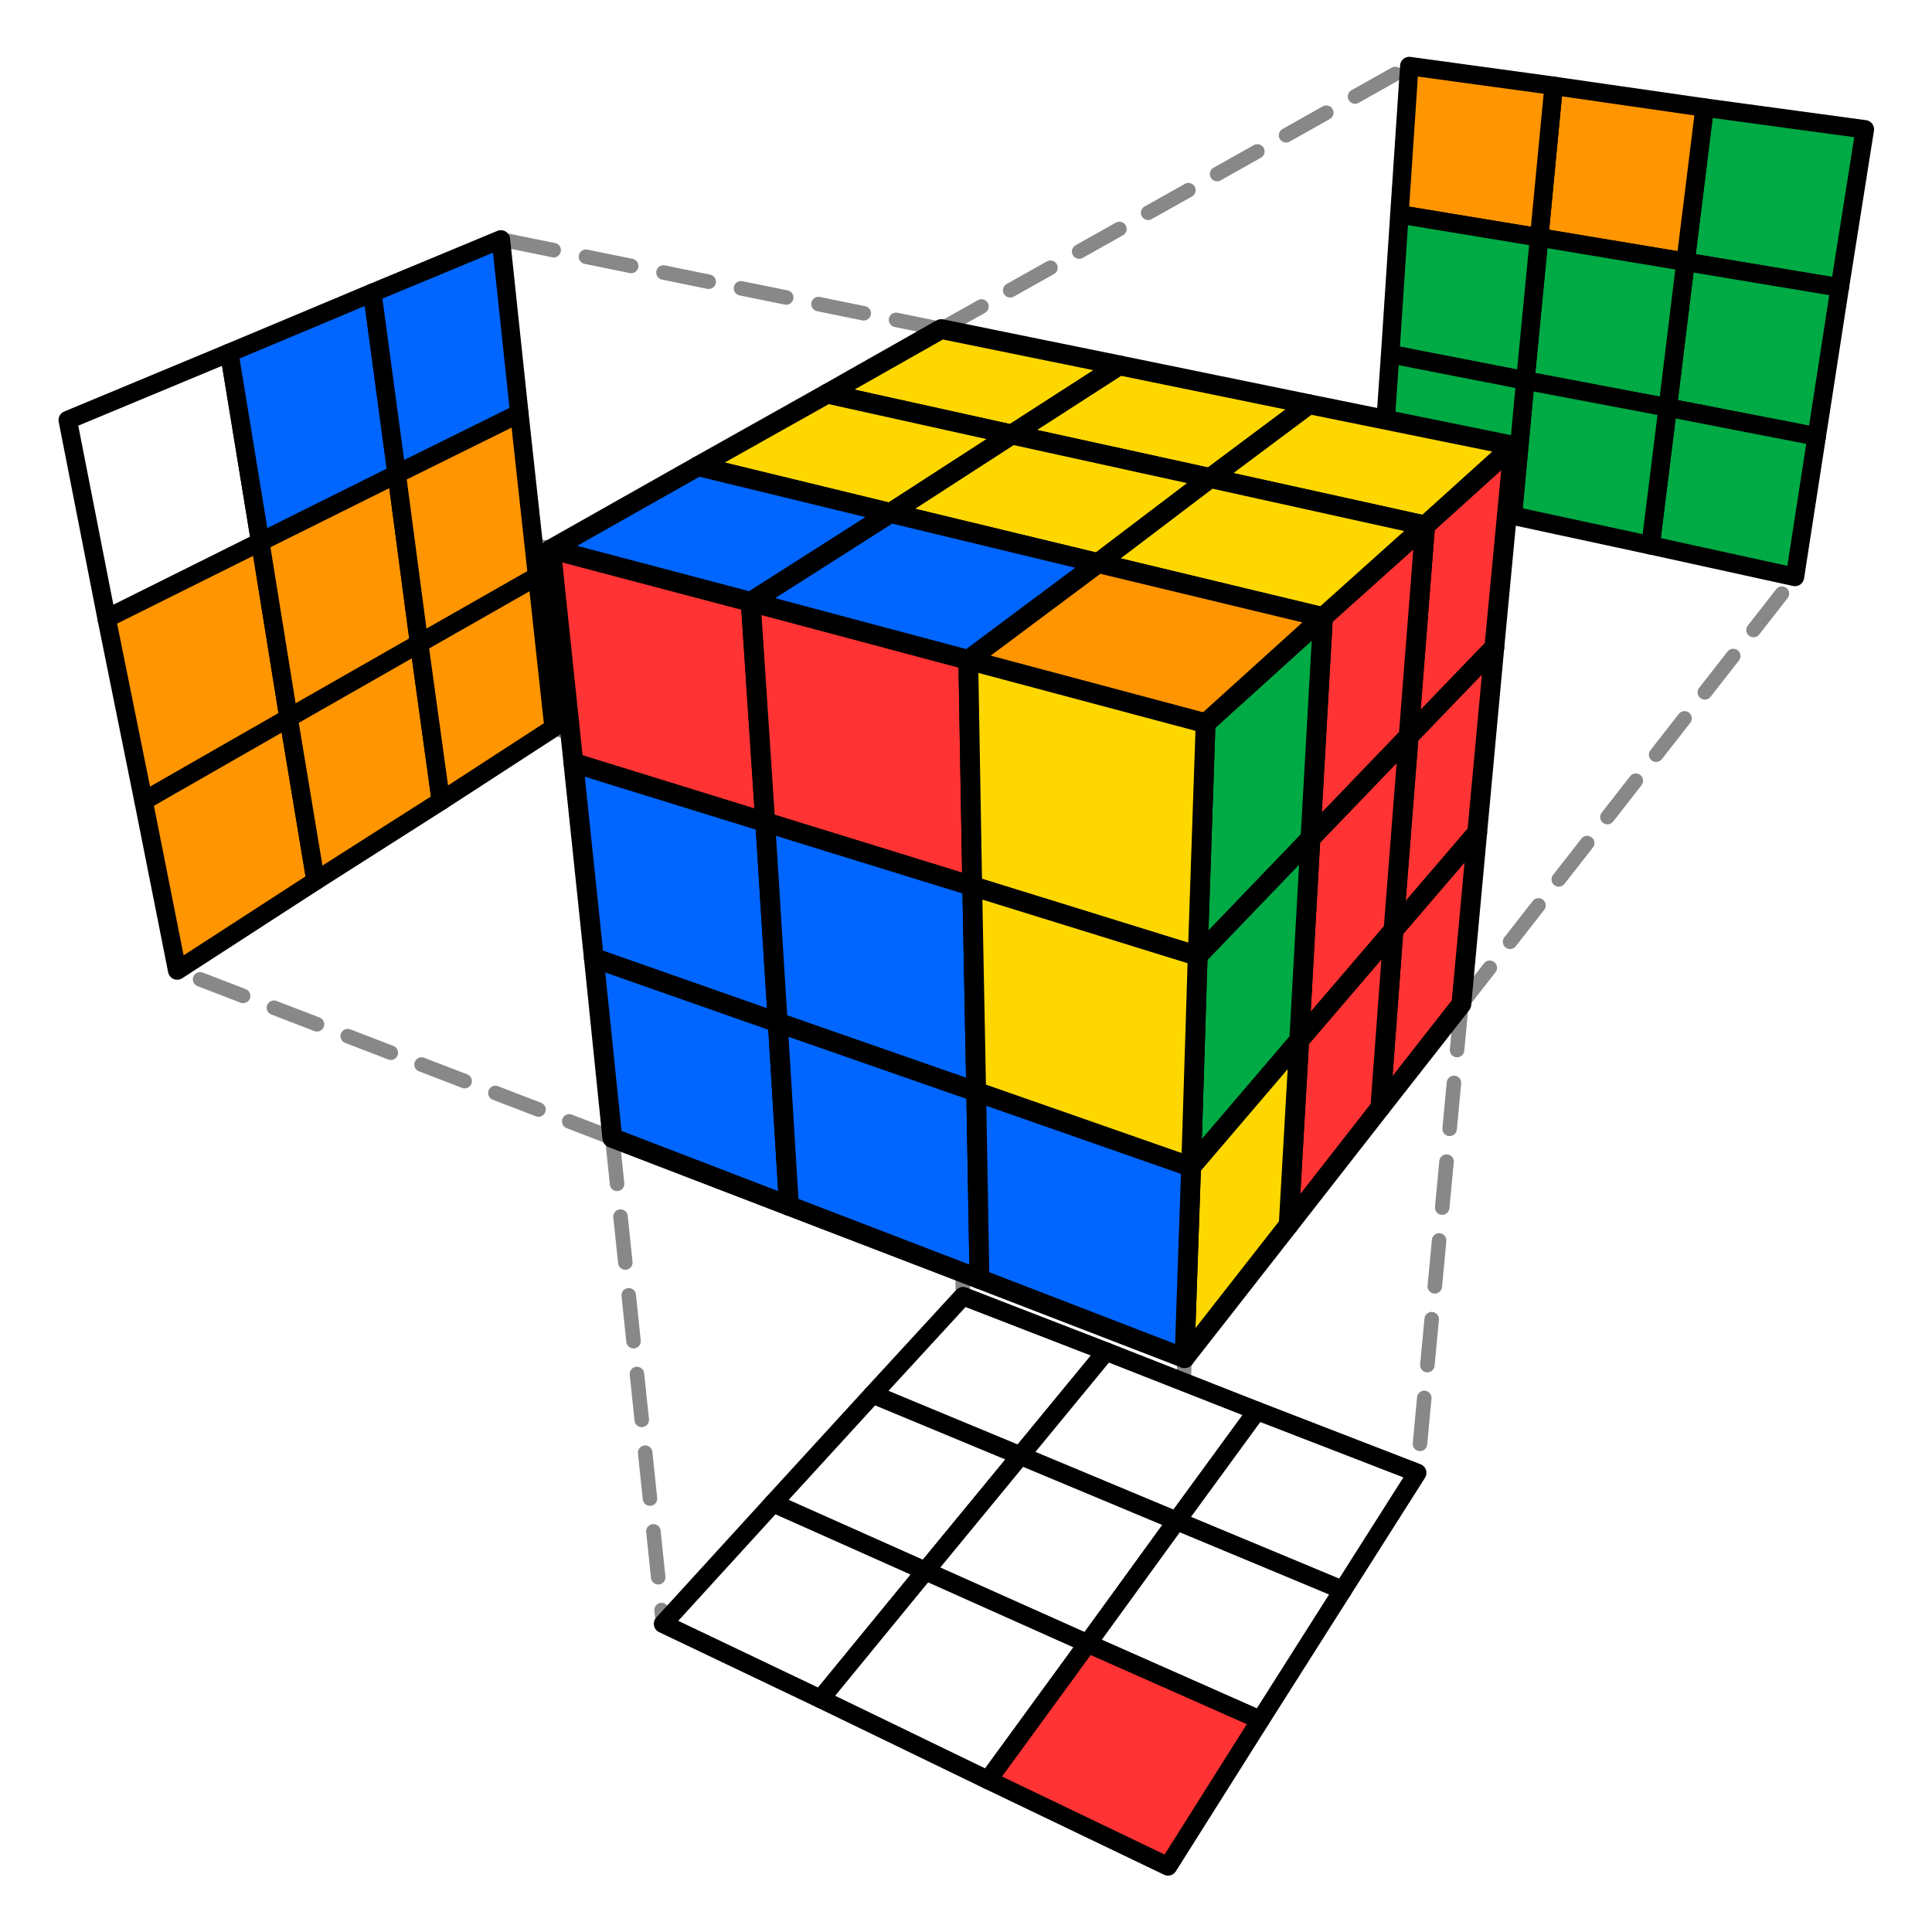
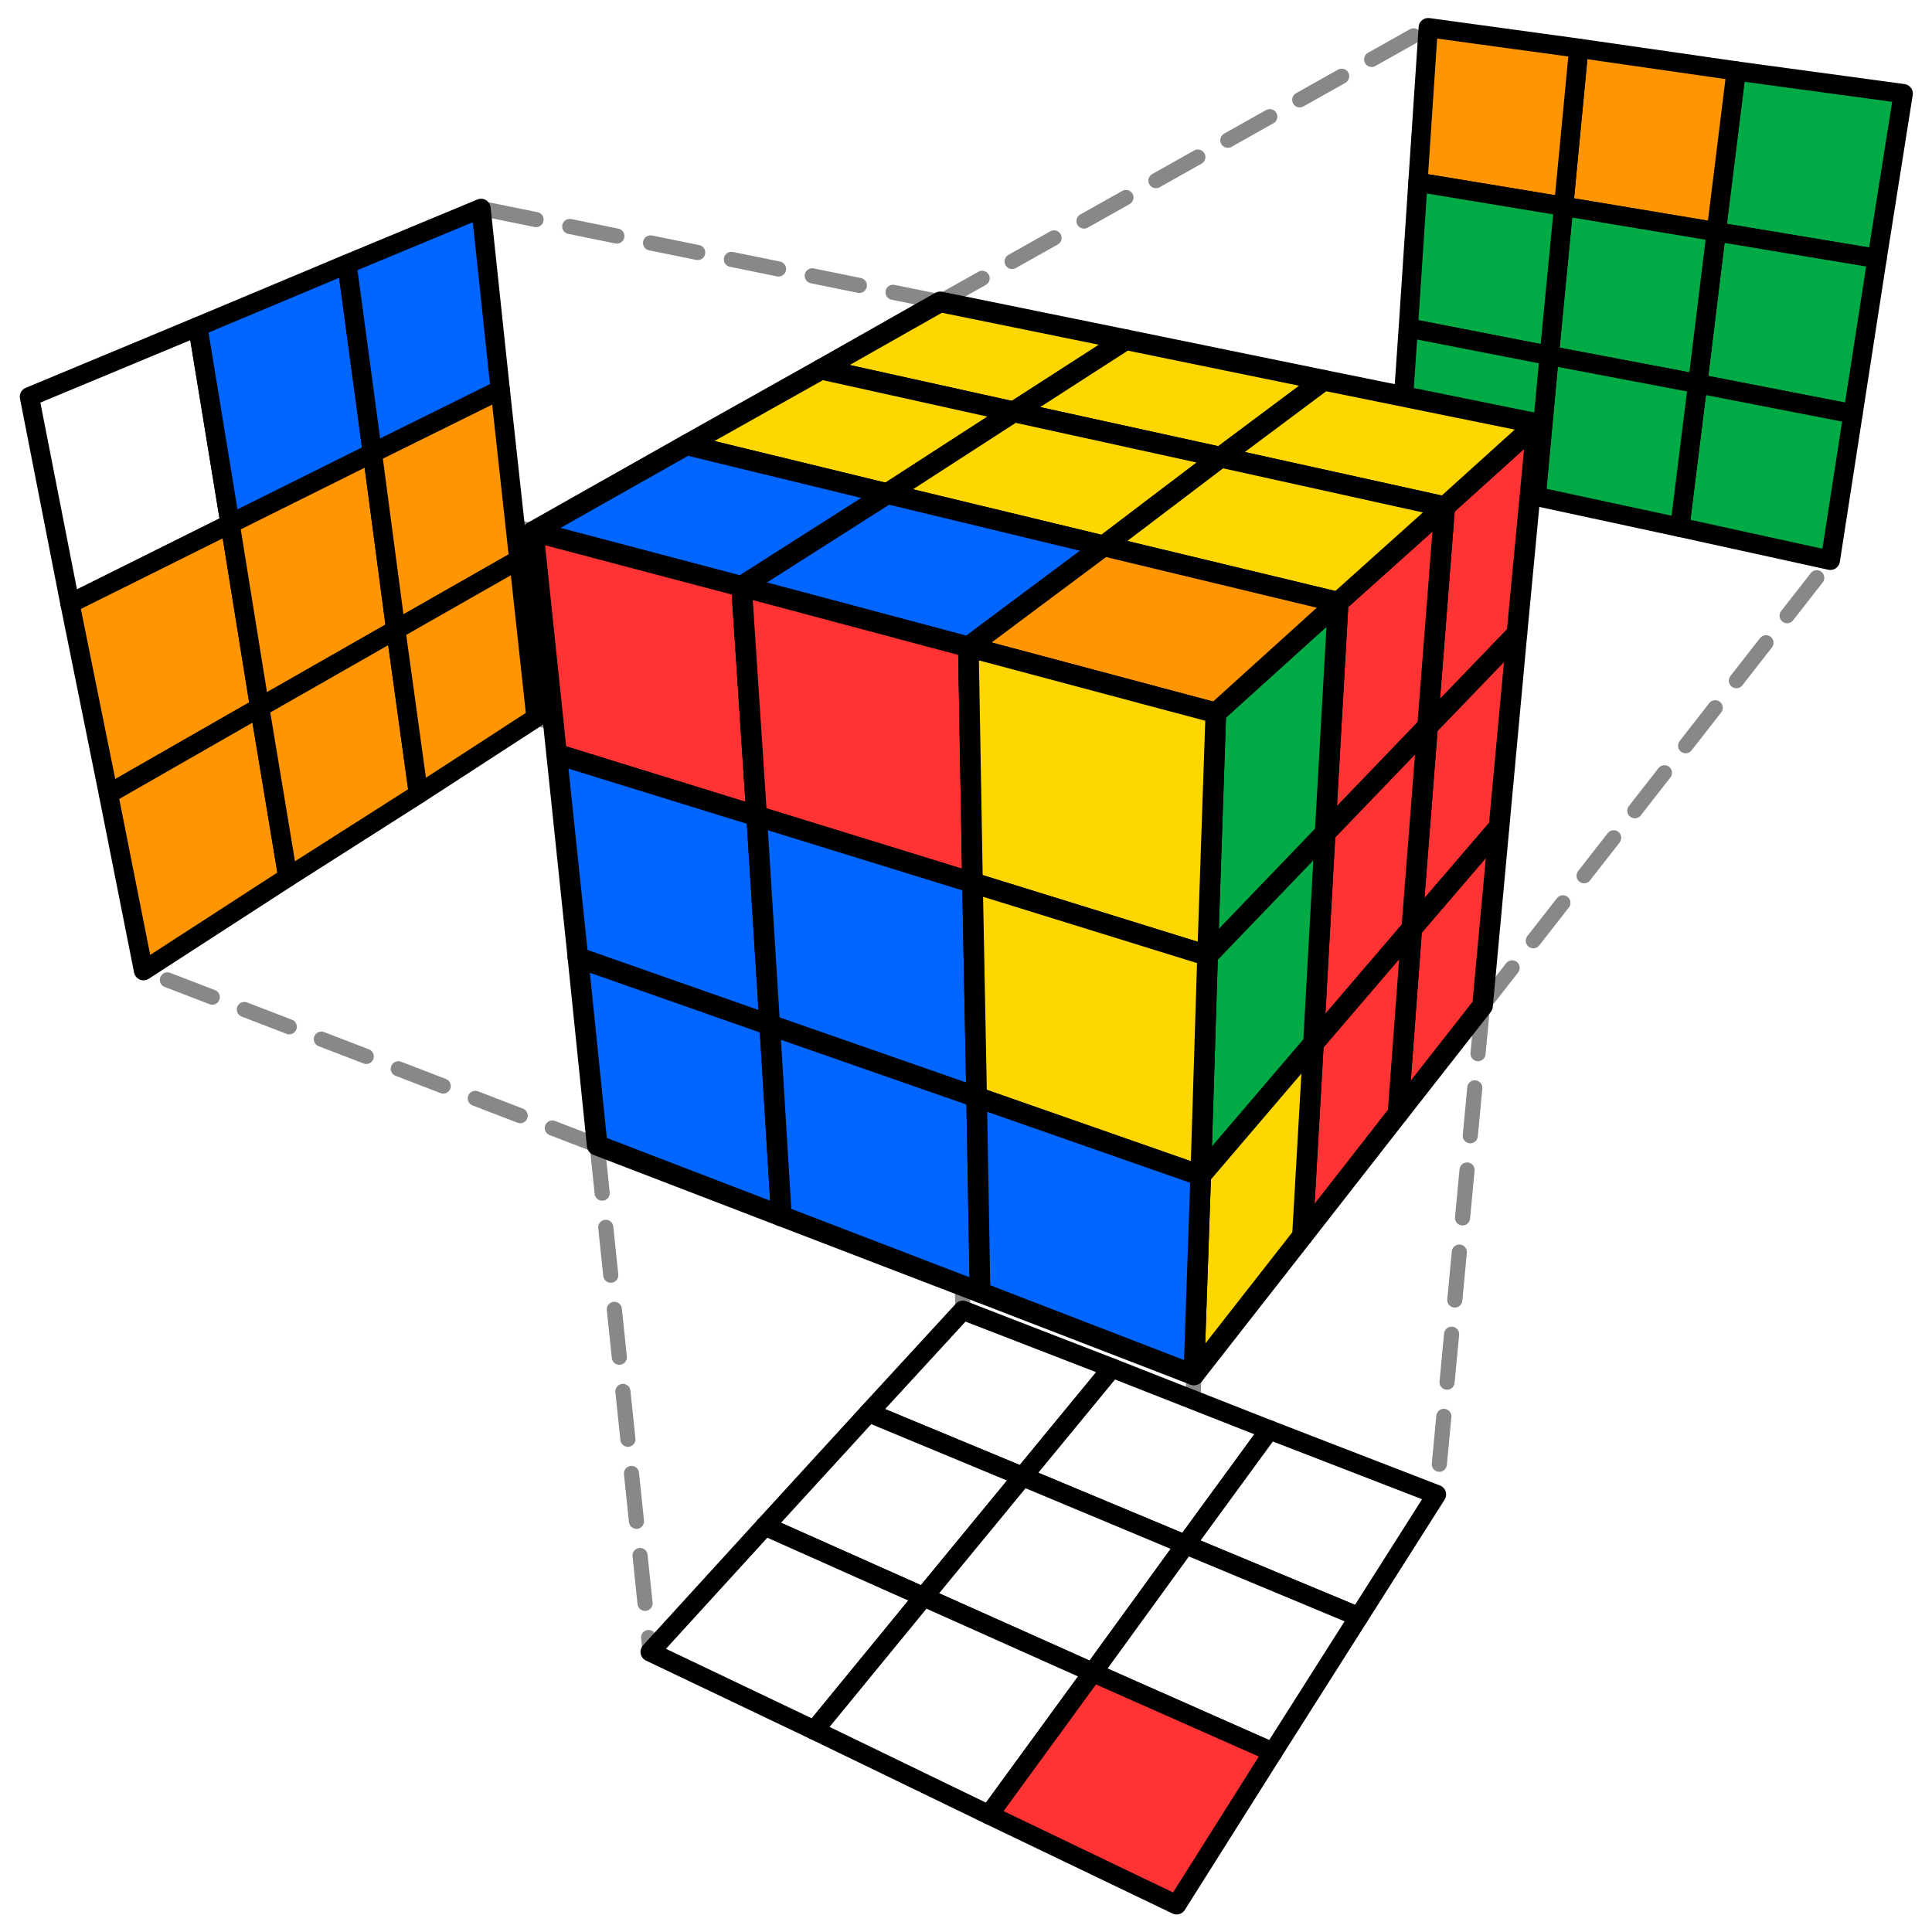
<svg xmlns="http://www.w3.org/2000/svg" width="240" height="240" viewBox="0 0 240 240">
  <rect fill="#FFFFFF" width="240" height="240" />
-   <g transform="translate(130.7653,99.34969) scale(81.89226)" style="stroke:#000000;stroke-width:0.028;stroke-linejoin:round;stroke-linecap:round">
+   <g transform="translate(131.2249,98.46804) scale(85.38859)" style="stroke:#000000;stroke-width:0.028;stroke-linejoin:round;stroke-linecap:round">
    <line x1="-0.761" y1="-0.38" x2="-1.494" y2="-0.576" stroke="#888888" stroke-width="0.022" stroke-dasharray="0.07,0.05" stroke-linecap="round" />
    <line x1="-0.169" y1="-0.714" x2="-0.837" y2="-0.85" stroke="#888888" stroke-width="0.022" stroke-dasharray="0.07,0.05" stroke-linecap="round" />
    <line x1="-0.668" y1="0.513" x2="-1.328" y2="0.259" stroke="#888888" stroke-width="0.022" stroke-dasharray="0.07,0.05" stroke-linecap="round" />
    <line x1="-0.151" y1="0.076" x2="-0.757" y2="-0.109" stroke="#888888" stroke-width="0.022" stroke-dasharray="0.07,0.05" stroke-linecap="round" />
    <line x1="-0.668" y1="0.513" x2="-0.591" y2="1.25" stroke="#888888" stroke-width="0.022" stroke-dasharray="0.07,0.05" stroke-linecap="round" />
    <line x1="0.2" y1="0.847" x2="0.175" y2="1.618" stroke="#888888" stroke-width="0.022" stroke-dasharray="0.07,0.05" stroke-linecap="round" />
    <line x1="-0.151" y1="0.076" x2="-0.136" y2="0.753" stroke="#888888" stroke-width="0.022" stroke-dasharray="0.07,0.05" stroke-linecap="round" />
    <line x1="0.62" y1="0.31" x2="0.553" y2="1.021" stroke="#888888" stroke-width="0.022" stroke-dasharray="0.07,0.05" stroke-linecap="round" />
    <line x1="-0.151" y1="0.076" x2="0.498" y2="-0.474" stroke="#888888" stroke-width="0.022" stroke-dasharray="0.07,0.05" stroke-linecap="round" />
    <line x1="0.62" y1="0.31" x2="1.126" y2="-0.338" stroke="#888888" stroke-width="0.022" stroke-dasharray="0.07,0.05" stroke-linecap="round" />
    <line x1="-0.169" y1="-0.714" x2="0.541" y2="-1.113" stroke="#888888" stroke-width="0.022" stroke-dasharray="0.07,0.05" stroke-linecap="round" />
    <line x1="0.699" y1="-0.537" x2="1.232" y2="-1.017" stroke="#888888" stroke-width="0.022" stroke-dasharray="0.07,0.05" stroke-linecap="round" />
    <polygon fill="#FFFFFF" stroke="#000000" points="-1.494,-0.576 -1.249,-0.678 -1.202,-0.391 -1.435,-0.275" />
    <polygon fill="#0066FF" stroke="#000000" points="-1.249,-0.678 -1.032,-0.769 -0.995,-0.494 -1.202,-0.391" />
    <polygon fill="#0066FF" stroke="#000000" points="-1.032,-0.769 -0.837,-0.85 -0.809,-0.586 -0.995,-0.494" />
    <polygon fill="#FF9500" stroke="#000000" points="-1.435,-0.275 -1.202,-0.391 -1.159,-0.124 -1.379,0.002" />
    <polygon fill="#FF9500" stroke="#000000" points="-1.202,-0.391 -0.995,-0.494 -0.961,-0.237 -1.159,-0.124" />
    <polygon fill="#FF9500" stroke="#000000" points="-0.995,-0.494 -0.809,-0.586 -0.782,-0.339 -0.961,-0.237" />
    <polygon fill="#FF9500" stroke="#000000" points="-1.379,0.002 -1.159,-0.124 -1.118,0.123 -1.328,0.259" />
    <polygon fill="#FF9500" stroke="#000000" points="-1.159,-0.124 -0.961,-0.237 -0.928,0.002 -1.118,0.123" />
    <polygon fill="#FF9500" stroke="#000000" points="-0.961,-0.237 -0.782,-0.339 -0.757,-0.109 -0.928,0.002" />
    <polygon fill="#FFFFFF" stroke="#000000" points="-0.136,0.753 0.081,0.837 -0.049,0.995 -0.273,0.902" />
    <polygon fill="#FFFFFF" stroke="#000000" points="0.081,0.837 0.31,0.927 0.188,1.094 -0.049,0.995" />
    <polygon fill="#FFFFFF" stroke="#000000" points="0.31,0.927 0.553,1.021 0.44,1.199 0.188,1.094" />
    <polygon fill="#FFFFFF" stroke="#000000" points="-0.273,0.902 -0.049,0.995 -0.193,1.17 -0.424,1.067" />
    <polygon fill="#FFFFFF" stroke="#000000" points="-0.049,0.995 0.188,1.094 0.053,1.28 -0.193,1.17" />
    <polygon fill="#FFFFFF" stroke="#000000" points="0.188,1.094 0.44,1.199 0.315,1.396 0.053,1.28" />
    <polygon fill="#FFFFFF" stroke="#000000" points="-0.424,1.067 -0.193,1.17 -0.352,1.364 -0.591,1.25" />
    <polygon fill="#FFFFFF" stroke="#000000" points="-0.193,1.17 0.053,1.28 -0.098,1.487 -0.352,1.364" />
    <polygon fill="#FF3333" stroke="#000000" points="0.053,1.28 0.315,1.396 0.175,1.618 -0.098,1.487" />
    <polygon fill="#00AA44" stroke="#000000" points="1.232,-1.017 0.989,-1.05 0.96,-0.816 1.194,-0.777" />
    <polygon fill="#FF9500" stroke="#000000" points="0.989,-1.05 0.76,-1.083 0.738,-0.853 0.96,-0.816" />
    <polygon fill="#FF9500" stroke="#000000" points="0.76,-1.083 0.541,-1.113 0.526,-0.888 0.738,-0.853" />
    <polygon fill="#00AA44" stroke="#000000" points="1.194,-0.777 0.96,-0.816 0.933,-0.595 1.159,-0.551" />
    <polygon fill="#00AA44" stroke="#000000" points="0.96,-0.816 0.738,-0.853 0.717,-0.636 0.933,-0.595" />
    <polygon fill="#00AA44" stroke="#000000" points="0.738,-0.853 0.526,-0.888 0.512,-0.676 0.717,-0.636" />
    <polygon fill="#00AA44" stroke="#000000" points="1.159,-0.551 0.933,-0.595 0.907,-0.386 1.126,-0.338" />
    <polygon fill="#00AA44" stroke="#000000" points="0.933,-0.595 0.717,-0.636 0.698,-0.431 0.907,-0.386" />
    <polygon fill="#00AA44" stroke="#000000" points="0.717,-0.636 0.512,-0.676 0.498,-0.474 0.698,-0.431" />
    <polygon fill="#FF3333" stroke="#000000" stroke-width="0.03" points="0.699,-0.537 0.565,-0.416 0.54,-0.096 0.67,-0.231" />
    <polygon fill="#FF3333" stroke="#000000" stroke-width="0.03" points="0.565,-0.416 0.41,-0.277 0.391,0.059 0.54,-0.096" />
    <polygon fill="#00AA44" stroke="#000000" stroke-width="0.03" points="0.41,-0.277 0.232,-0.116 0.22,0.237 0.391,0.059" />
    <polygon fill="#FF3333" stroke="#000000" stroke-width="0.03" points="0.67,-0.231 0.54,-0.096 0.517,0.198 0.644,0.05" />
    <polygon fill="#FF3333" stroke="#000000" stroke-width="0.03" points="0.54,-0.096 0.391,0.059 0.374,0.365 0.517,0.198" />
    <polygon fill="#00AA44" stroke="#000000" stroke-width="0.03" points="0.391,0.059 0.22,0.237 0.21,0.557 0.374,0.365" />
    <polygon fill="#FF3333" stroke="#000000" stroke-width="0.03" points="0.644,0.05 0.517,0.198 0.497,0.467 0.62,0.31" />
    <polygon fill="#FF3333" stroke="#000000" stroke-width="0.03" points="0.517,0.198 0.374,0.365 0.358,0.645 0.497,0.467" />
    <polygon fill="#FFD700" stroke="#000000" stroke-width="0.03" points="0.374,0.365 0.21,0.557 0.2,0.847 0.358,0.645" />
    <polygon fill="#FFD700" stroke="#000000" stroke-width="0.03" points="-0.169,-0.714 0.101,-0.659 -0.062,-0.554 -0.342,-0.616" />
    <polygon fill="#FFD700" stroke="#000000" stroke-width="0.03" points="0.101,-0.659 0.389,-0.6 0.239,-0.488 -0.062,-0.554" />
    <polygon fill="#FFD700" stroke="#000000" stroke-width="0.03" points="0.389,-0.6 0.699,-0.537 0.565,-0.416 0.239,-0.488" />
    <polygon fill="#FFD700" stroke="#000000" stroke-width="0.03" points="-0.342,-0.616 -0.062,-0.554 -0.246,-0.435 -0.538,-0.506" />
    <polygon fill="#FFD700" stroke="#000000" stroke-width="0.03" points="-0.062,-0.554 0.239,-0.488 0.069,-0.359 -0.246,-0.435" />
    <polygon fill="#FFD700" stroke="#000000" stroke-width="0.03" points="0.239,-0.488 0.565,-0.416 0.41,-0.277 0.069,-0.359" />
    <polygon fill="#0066FF" stroke="#000000" stroke-width="0.03" points="-0.538,-0.506 -0.246,-0.435 -0.458,-0.3 -0.761,-0.38" />
    <polygon fill="#0066FF" stroke="#000000" stroke-width="0.03" points="-0.246,-0.435 0.069,-0.359 -0.128,-0.212 -0.458,-0.3" />
    <polygon fill="#FF9500" stroke="#000000" stroke-width="0.03" points="0.069,-0.359 0.41,-0.277 0.232,-0.116 -0.128,-0.212" />
    <polygon fill="#FF3333" stroke="#000000" stroke-width="0.03" points="-0.761,-0.38 -0.458,-0.3 -0.436,0.034 -0.727,-0.056" />
    <polygon fill="#FF3333" stroke="#000000" stroke-width="0.03" points="-0.458,-0.3 -0.128,-0.212 -0.122,0.131 -0.436,0.034" />
    <polygon fill="#FFD700" stroke="#000000" stroke-width="0.03" points="-0.128,-0.212 0.232,-0.116 0.22,0.237 -0.122,0.131" />
    <polygon fill="#0066FF" stroke="#000000" stroke-width="0.03" points="-0.727,-0.056 -0.436,0.034 -0.417,0.338 -0.696,0.24" />
    <polygon fill="#0066FF" stroke="#000000" stroke-width="0.03" points="-0.436,0.034 -0.122,0.131 -0.116,0.443 -0.417,0.338" />
    <polygon fill="#FFD700" stroke="#000000" stroke-width="0.03" points="-0.122,0.131 0.22,0.237 0.21,0.557 -0.116,0.443" />
    <polygon fill="#0066FF" stroke="#000000" stroke-width="0.03" points="-0.696,0.24 -0.417,0.338 -0.4,0.616 -0.668,0.513" />
    <polygon fill="#0066FF" stroke="#000000" stroke-width="0.03" points="-0.417,0.338 -0.116,0.443 -0.111,0.727 -0.4,0.616" />
    <polygon fill="#0066FF" stroke="#000000" stroke-width="0.03" points="-0.116,0.443 0.21,0.557 0.2,0.847 -0.111,0.727" />
  </g>
</svg>
